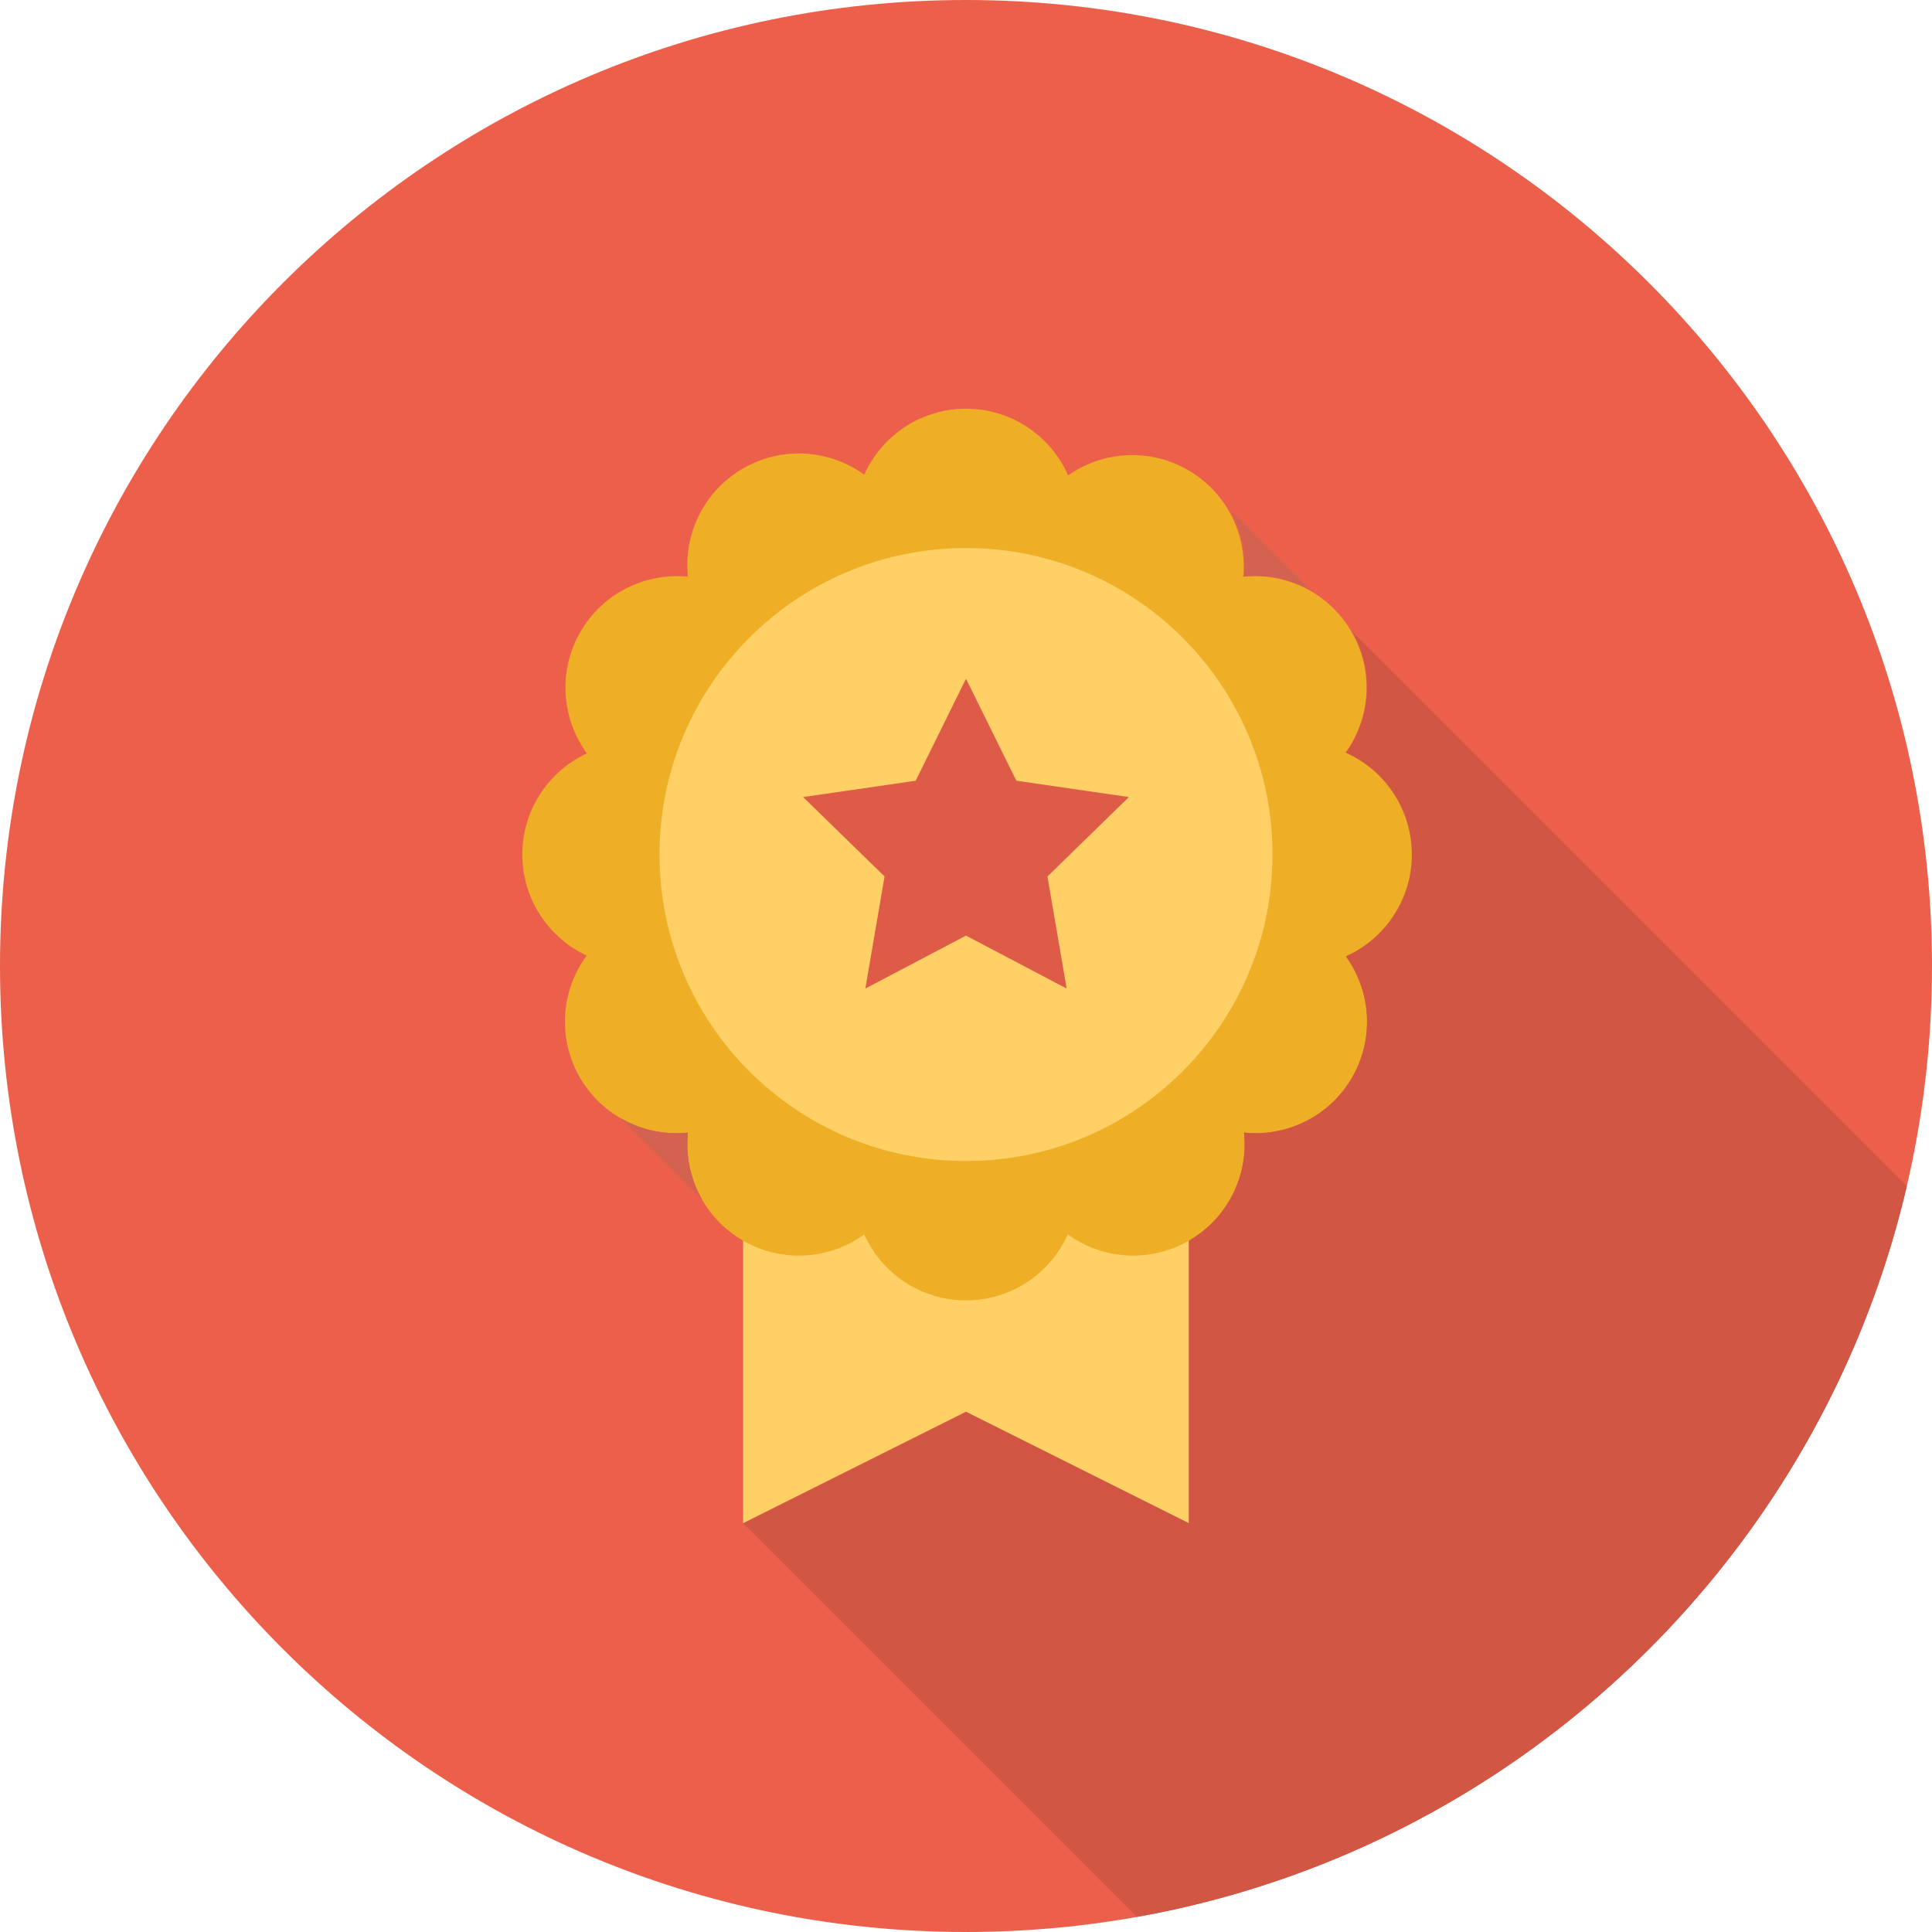
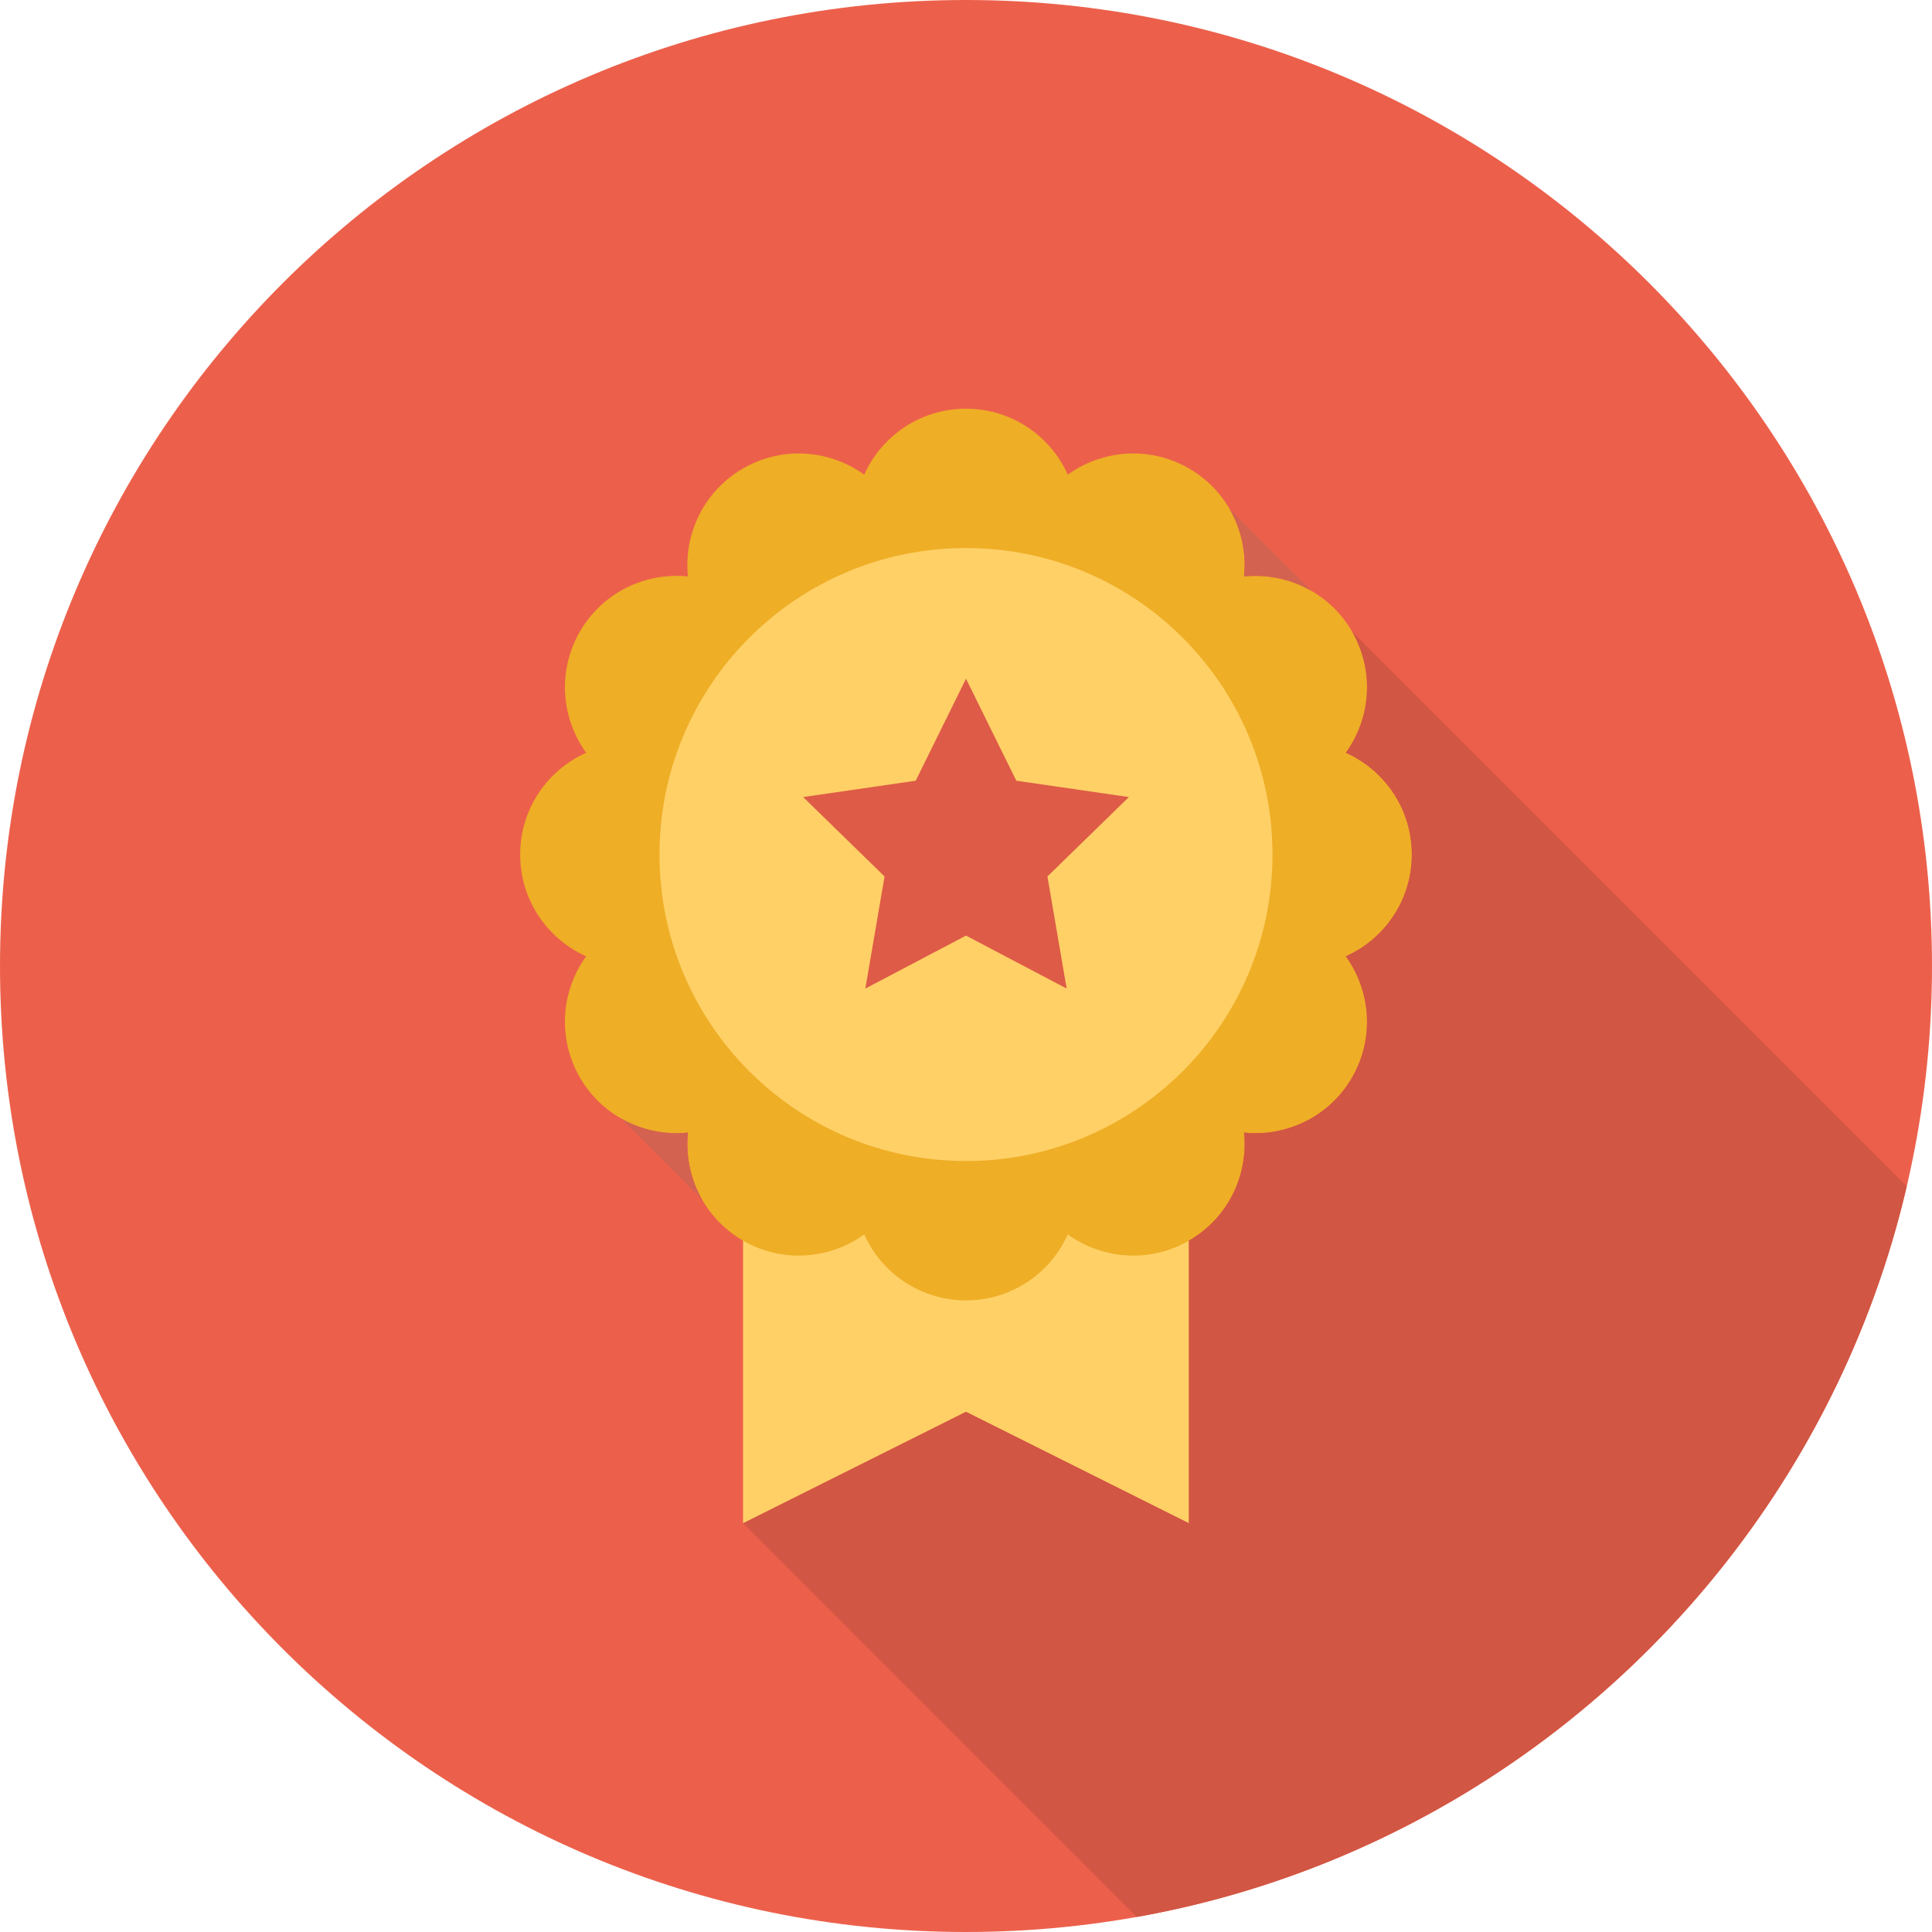
- <svg xmlns="http://www.w3.org/2000/svg" width="93" height="93" viewBox="0 0 93 93">
-   <g fill="none" fill-rule="evenodd">
-     <path d="M93 46.5C93 72.18 72.18 93 46.5 93S0 72.181 0 46.5 20.82 0 46.5 0 93 20.819 93 46.5z" fill="#EC604B" />
-     <g transform="translate(24.885 19.617)">
-       <path fill="#FFD066" d="M32.346 53.71l-10.73-5.366-10.732 5.366V13.469h21.462z" />
-       <g fill="#EEAE26">
-         <path d="M21.615 42.979a5.365 5.365 0 0 1-5.365-5.365V5.422a5.365 5.365 0 1 1 10.73 0v32.192a5.365 5.365 0 0 1-5.365 5.365z" />
-         <path d="M37.711 26.882H5.52a5.366 5.366 0 0 1 0-10.73h32.192a5.366 5.366 0 1 1 0 10.73z" />
-         <path d="M29.668 40.823a5.363 5.363 0 0 1-4.651-2.683L8.92 10.26a5.365 5.365 0 1 1 9.294-5.365l16.096 27.88a5.366 5.366 0 0 1-4.642 8.048z" />
-         <path d="M7.68 34.932a5.366 5.366 0 0 1-2.688-10.013l27.88-16.097a5.366 5.366 0 0 1 5.366 9.294l-27.88 16.096a5.343 5.343 0 0 1-2.677.72z" />
-         <path d="M35.55 34.932c-.91 0-1.833-.232-2.678-.72L4.992 18.116a5.366 5.366 0 0 1 5.366-9.294l27.88 16.097a5.366 5.366 0 0 1-2.688 10.013z" />
-         <path d="M13.562 40.823a5.365 5.365 0 0 1-4.641-8.049L25.017 4.895a5.366 5.366 0 0 1 9.293 5.365L18.214 38.14a5.364 5.364 0 0 1-4.652 2.683z" />
+ <svg xmlns="http://www.w3.org/2000/svg" width="93px" height="93px" viewBox="0 0 93 93" version="1.1">
+   <defs />
+   <g id="Welcome" stroke="none" stroke-width="1" fill="none" fill-rule="evenodd">
+     <g id="Style-2-iteration-3" transform="translate(-454, -348)">
+       <g id="What-we-do" transform="translate(0, 116)">
+         <g id="smarty_game_design_13" transform="translate(454, 232)">
+           <g id="Layer_21">
+             <g id="Group">
+               <g>
+                 <path d="M93,46.5 C93,72.181 72.181,93 46.5,93 C20.819,93 0,72.181 0,46.5 C0,20.819 20.819,0 46.5,0 C72.181,0 93,20.819 93,46.5 Z" id="Shape" fill="#EC604B" />
+                 <g transform="translate(24.88477, 19.61719)">
+                   <polygon id="Shape" fill="#FFD066" points="32.346 53.71 21.615 48.344 10.884 53.71 10.884 13.469 32.346 13.469" />
+                   <g id="Shape" fill="#EEAE26">
+                     <g>
+                       <path d="M21.615,42.979 C18.652,42.979 16.25,40.577 16.25,37.614 L16.25,5.422 C16.25,2.458 18.652,0.056 21.615,0.056 C24.578,0.056 26.981,2.458 26.981,5.422 L26.981,37.614 C26.981,40.577 24.578,42.979 21.615,42.979 Z" />
+                       <path d="M37.711,26.882 L5.519,26.882 C2.556,26.882 0.154,24.48 0.154,21.517 C0.154,18.554 2.556,16.152 5.519,16.152 L37.711,16.152 C40.674,16.152 43.077,18.554 43.077,21.517 C43.077,24.48 40.674,26.882 37.711,26.882 Z" />
+                     </g>
+                     <g transform="translate(2.179688, 2.179688)">
+                       <path d="M27.489,38.643 C25.634,38.643 23.831,37.681 22.837,35.96 L6.741,8.08 C5.259,5.514 6.139,2.233 8.705,0.751 C11.271,-0.73 14.553,0.149 16.034,2.716 L32.13,30.594 C33.612,33.161 32.733,36.442 30.167,37.924 C29.322,38.412 28.399,38.643 27.489,38.643 Z" />
+                       <path d="M5.501,32.752 C3.647,32.752 1.843,31.79 0.849,30.069 C-0.632,27.502 0.247,24.221 2.813,22.739 L30.692,6.643 C33.259,5.162 36.54,6.041 38.022,8.607 C39.503,11.173 38.624,14.454 36.058,15.936 L8.179,32.032 C7.334,32.52 6.411,32.752 5.501,32.752 Z" />
+                     </g>
+                     <g transform="translate(2.179688, 2.179688)">
+                       <path d="M33.37,32.752 C32.46,32.752 31.538,32.52 30.692,32.032 L2.813,15.936 C0.247,14.454 -0.632,11.173 0.849,8.607 C2.331,6.04 5.613,5.162 8.179,6.643 L36.058,22.739 C38.624,24.221 39.503,27.502 38.022,30.069 C37.028,31.79 35.224,32.752 33.37,32.752 Z" />
+                       <path d="M11.382,38.643 C10.472,38.643 9.55,38.412 8.705,37.924 C6.139,36.442 5.259,33.161 6.741,30.594 L22.837,2.715 C24.318,0.149 27.6,-0.73 30.167,0.751 C32.733,2.233 33.612,5.514 32.131,8.08 L16.035,35.96 C15.041,37.681 13.237,38.643 11.382,38.643 Z" />
+                     </g>
+                   </g>
+                   <ellipse id="Oval" fill="#FFD066" cx="21.615" cy="21.517" rx="14.754" ry="14.754" />
+                 </g>
+                 <polygon id="Shape" fill="#DE5B47" points="46.5 45.037 51.345 47.585 50.42 42.19 54.34 38.368 48.923 37.581 46.5 32.672 44.078 37.581 38.66 38.368 42.58 42.19 41.655 47.585" />
+               </g>
+               <g transform="translate(29.78906, 24.33984)" id="Shape">
+                 <path d="M42.1,12.867 L42.1,12.866 L35.297,6.064 L35.297,6.064 C36.389,7.955 36.198,10.234 34.995,11.896 C36.867,12.733 38.172,14.61 38.173,16.794 L38.172,16.794 C38.172,16.794 38.172,16.794 38.172,16.795 C38.172,18.979 36.867,20.856 34.994,21.693 C36.197,23.355 36.389,25.634 35.297,27.526 C34.303,29.247 32.5,30.209 30.645,30.209 C30.462,30.209 30.279,30.197 30.095,30.178 C30.306,32.219 29.341,34.289 27.442,35.381 L27.442,48.987 L16.711,43.621 L16.711,43.621 L15.051,44.451 L5.98,48.987 L16.711,59.718 L24.929,67.936 C28.572,67.286 32.069,66.212 35.366,64.766 C48.62,58.955 58.643,47.14 61.996,32.763 L42.1,12.867 Z" fill="#D15643" />
+                 <path d="M3.326,30.178 C3.143,30.197 2.959,30.209 2.777,30.209 C1.834,30.209 0.904,29.959 0.088,29.488 L4.009,33.41 C3.451,32.435 3.21,31.302 3.326,30.178 Z" fill="#D46250" />
+                 <path d="M30.096,3.41 C31.223,3.294 32.359,3.539 33.335,4.101 L29.405,0.171 C29.967,1.147 30.212,2.282 30.096,3.41 Z" fill="#D46250" />
+               </g>
+             </g>
+           </g>
+         </g>
      </g>
-       <ellipse fill="#FFD066" cx="21.615" cy="21.517" rx="14.754" ry="14.754" />
    </g>
-     <path fill="#DE5B47" d="M46.5 45.037l4.845 2.548-.925-5.395 3.92-3.822-5.417-.787-2.423-4.909-2.422 4.91-5.418.786 3.92 3.822-.925 5.395z" />
-     <path d="M71.889 37.207l-6.803-6.803a5.365 5.365 0 0 1-.302 5.831 5.365 5.365 0 0 1 0 9.798 5.367 5.367 0 0 1-4.35 8.516c-.183 0-.366-.012-.55-.031a5.352 5.352 0 0 1-2.653 5.203v13.606L46.5 67.961l-1.66.83-9.071 4.536 10.73 10.73 8.219 8.218a46.111 46.111 0 0 0 10.437-3.169c13.254-5.811 23.277-17.626 26.63-32.003L71.89 37.207z" fill="#D15643" />
-     <path d="M33.115 54.518a5.32 5.32 0 0 1-.55.031c-.942 0-1.872-.25-2.688-.721l3.92 3.921a5.394 5.394 0 0 1-.682-3.231zm26.77-26.768a5.39 5.39 0 0 1 3.239.69l-3.93-3.93a5.39 5.39 0 0 1 .69 3.24z" fill="#D46250" />
  </g>
</svg>
